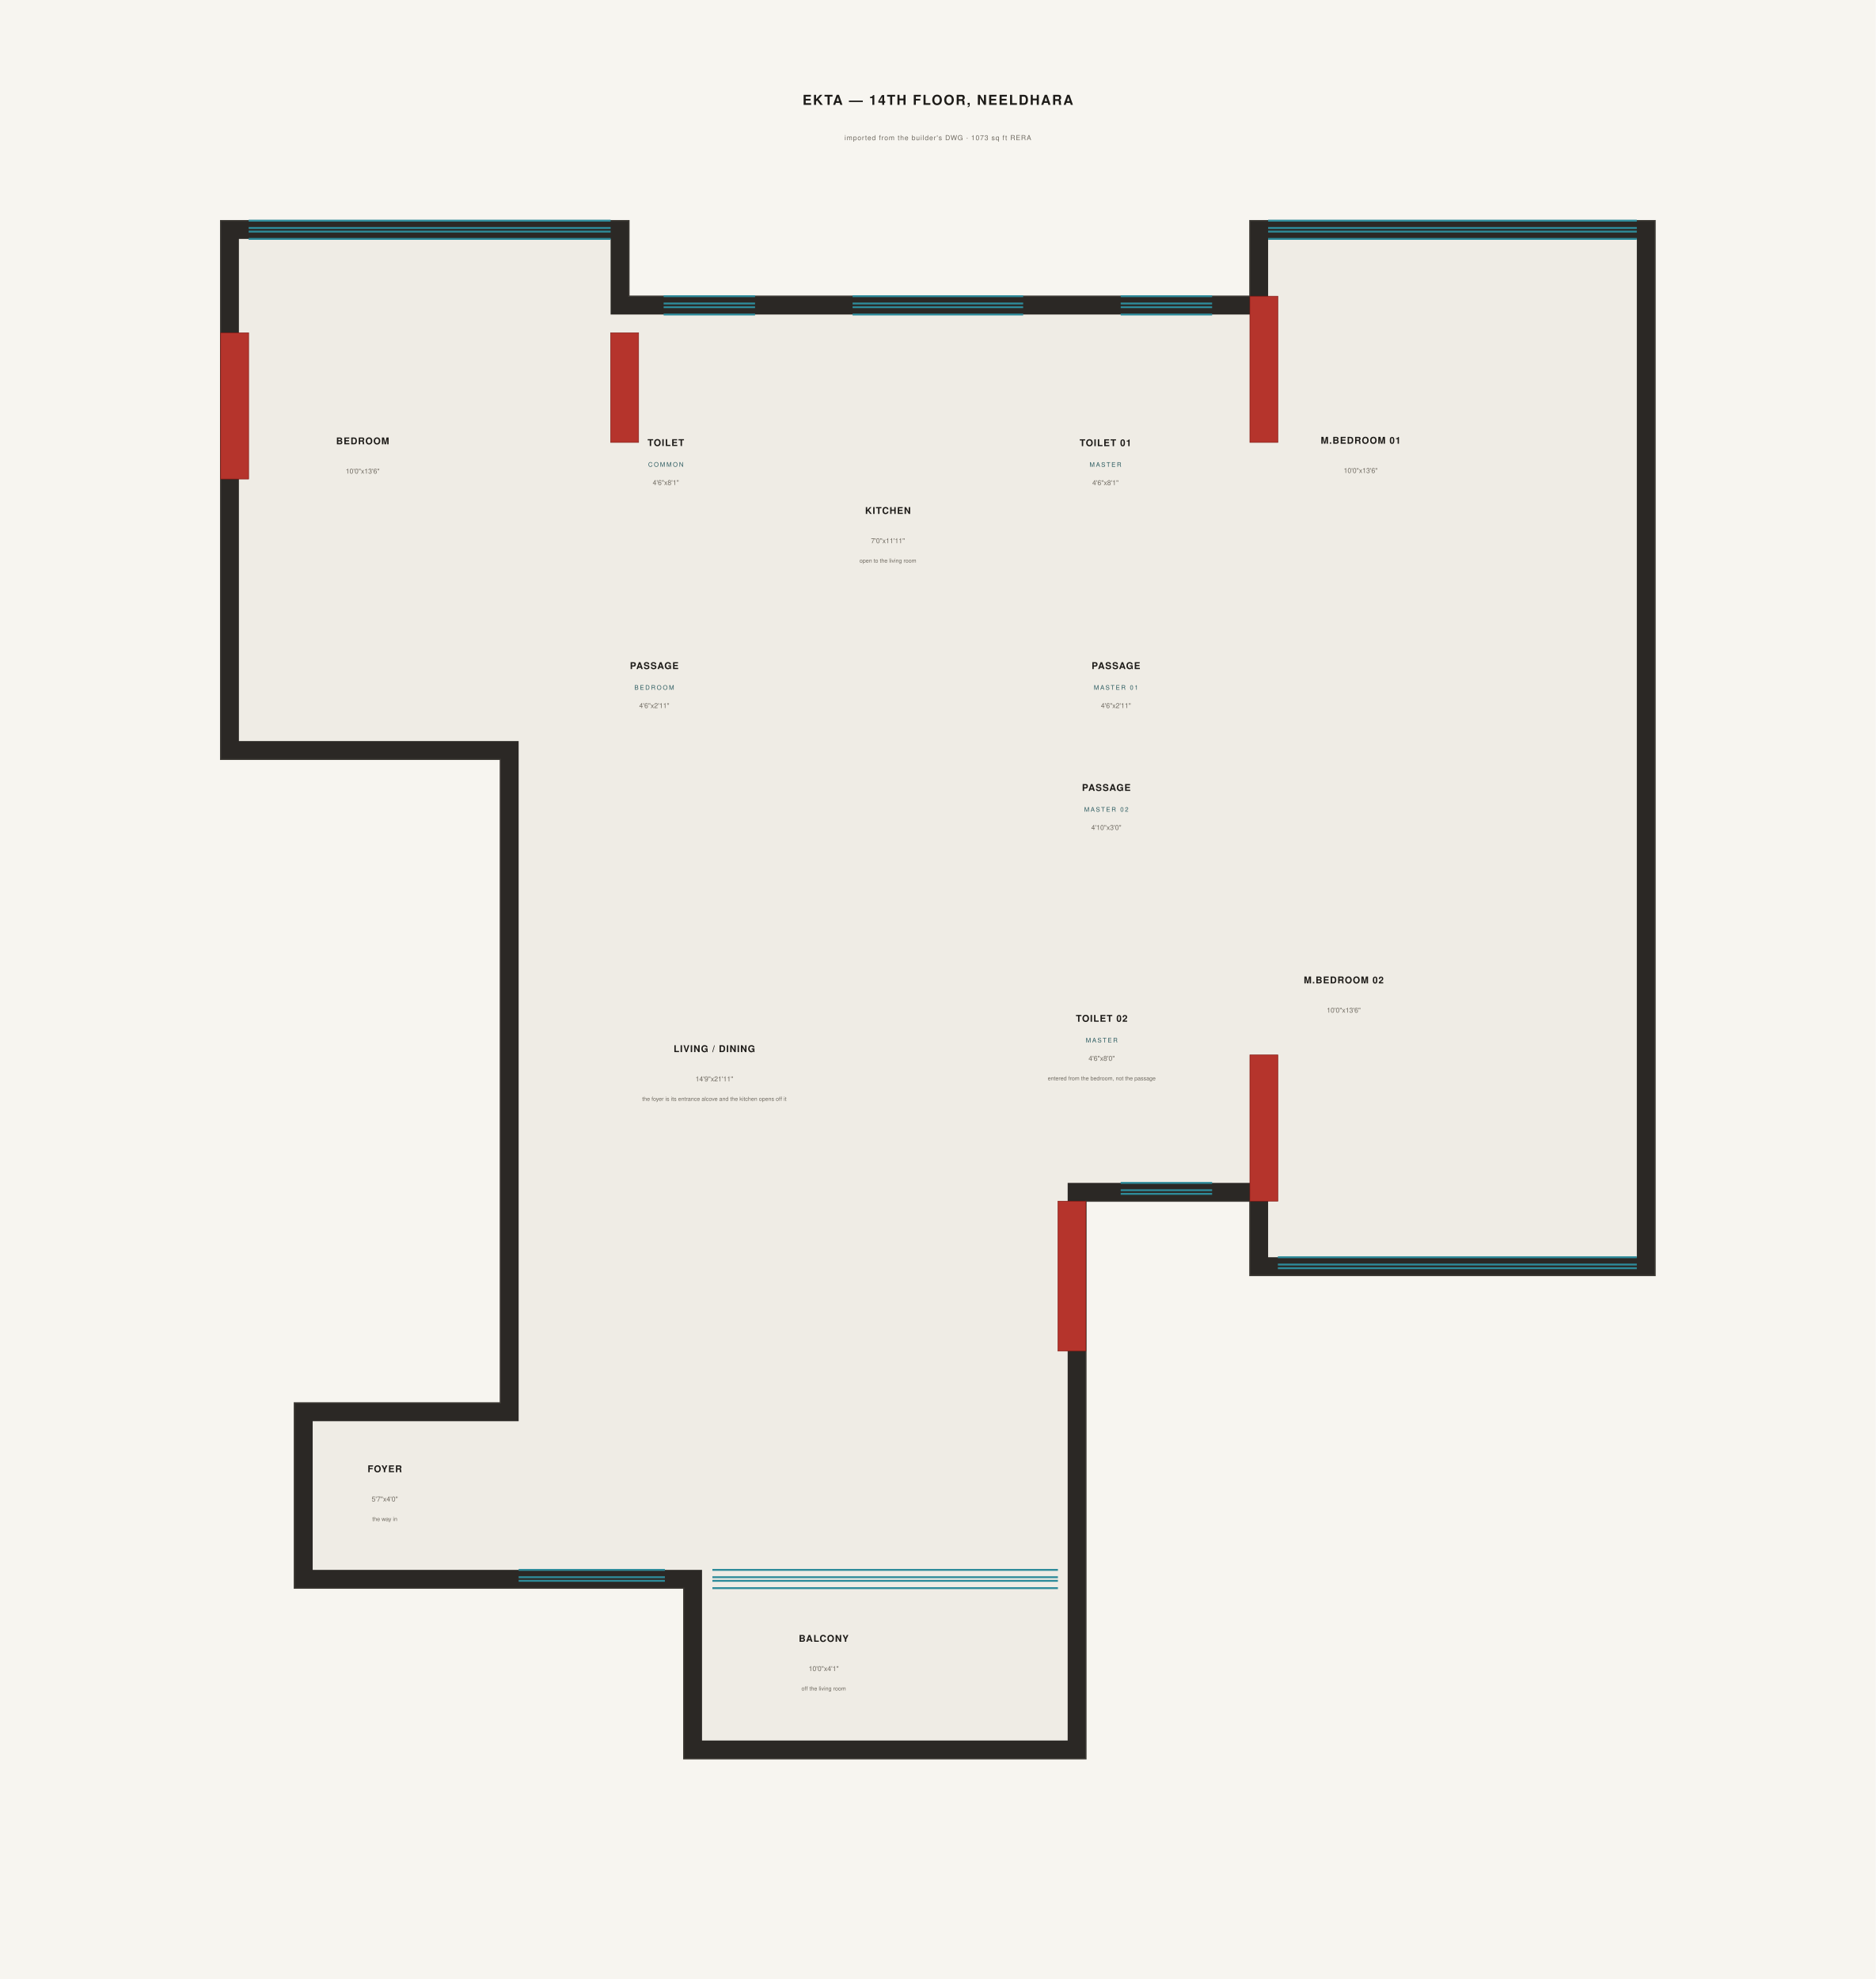
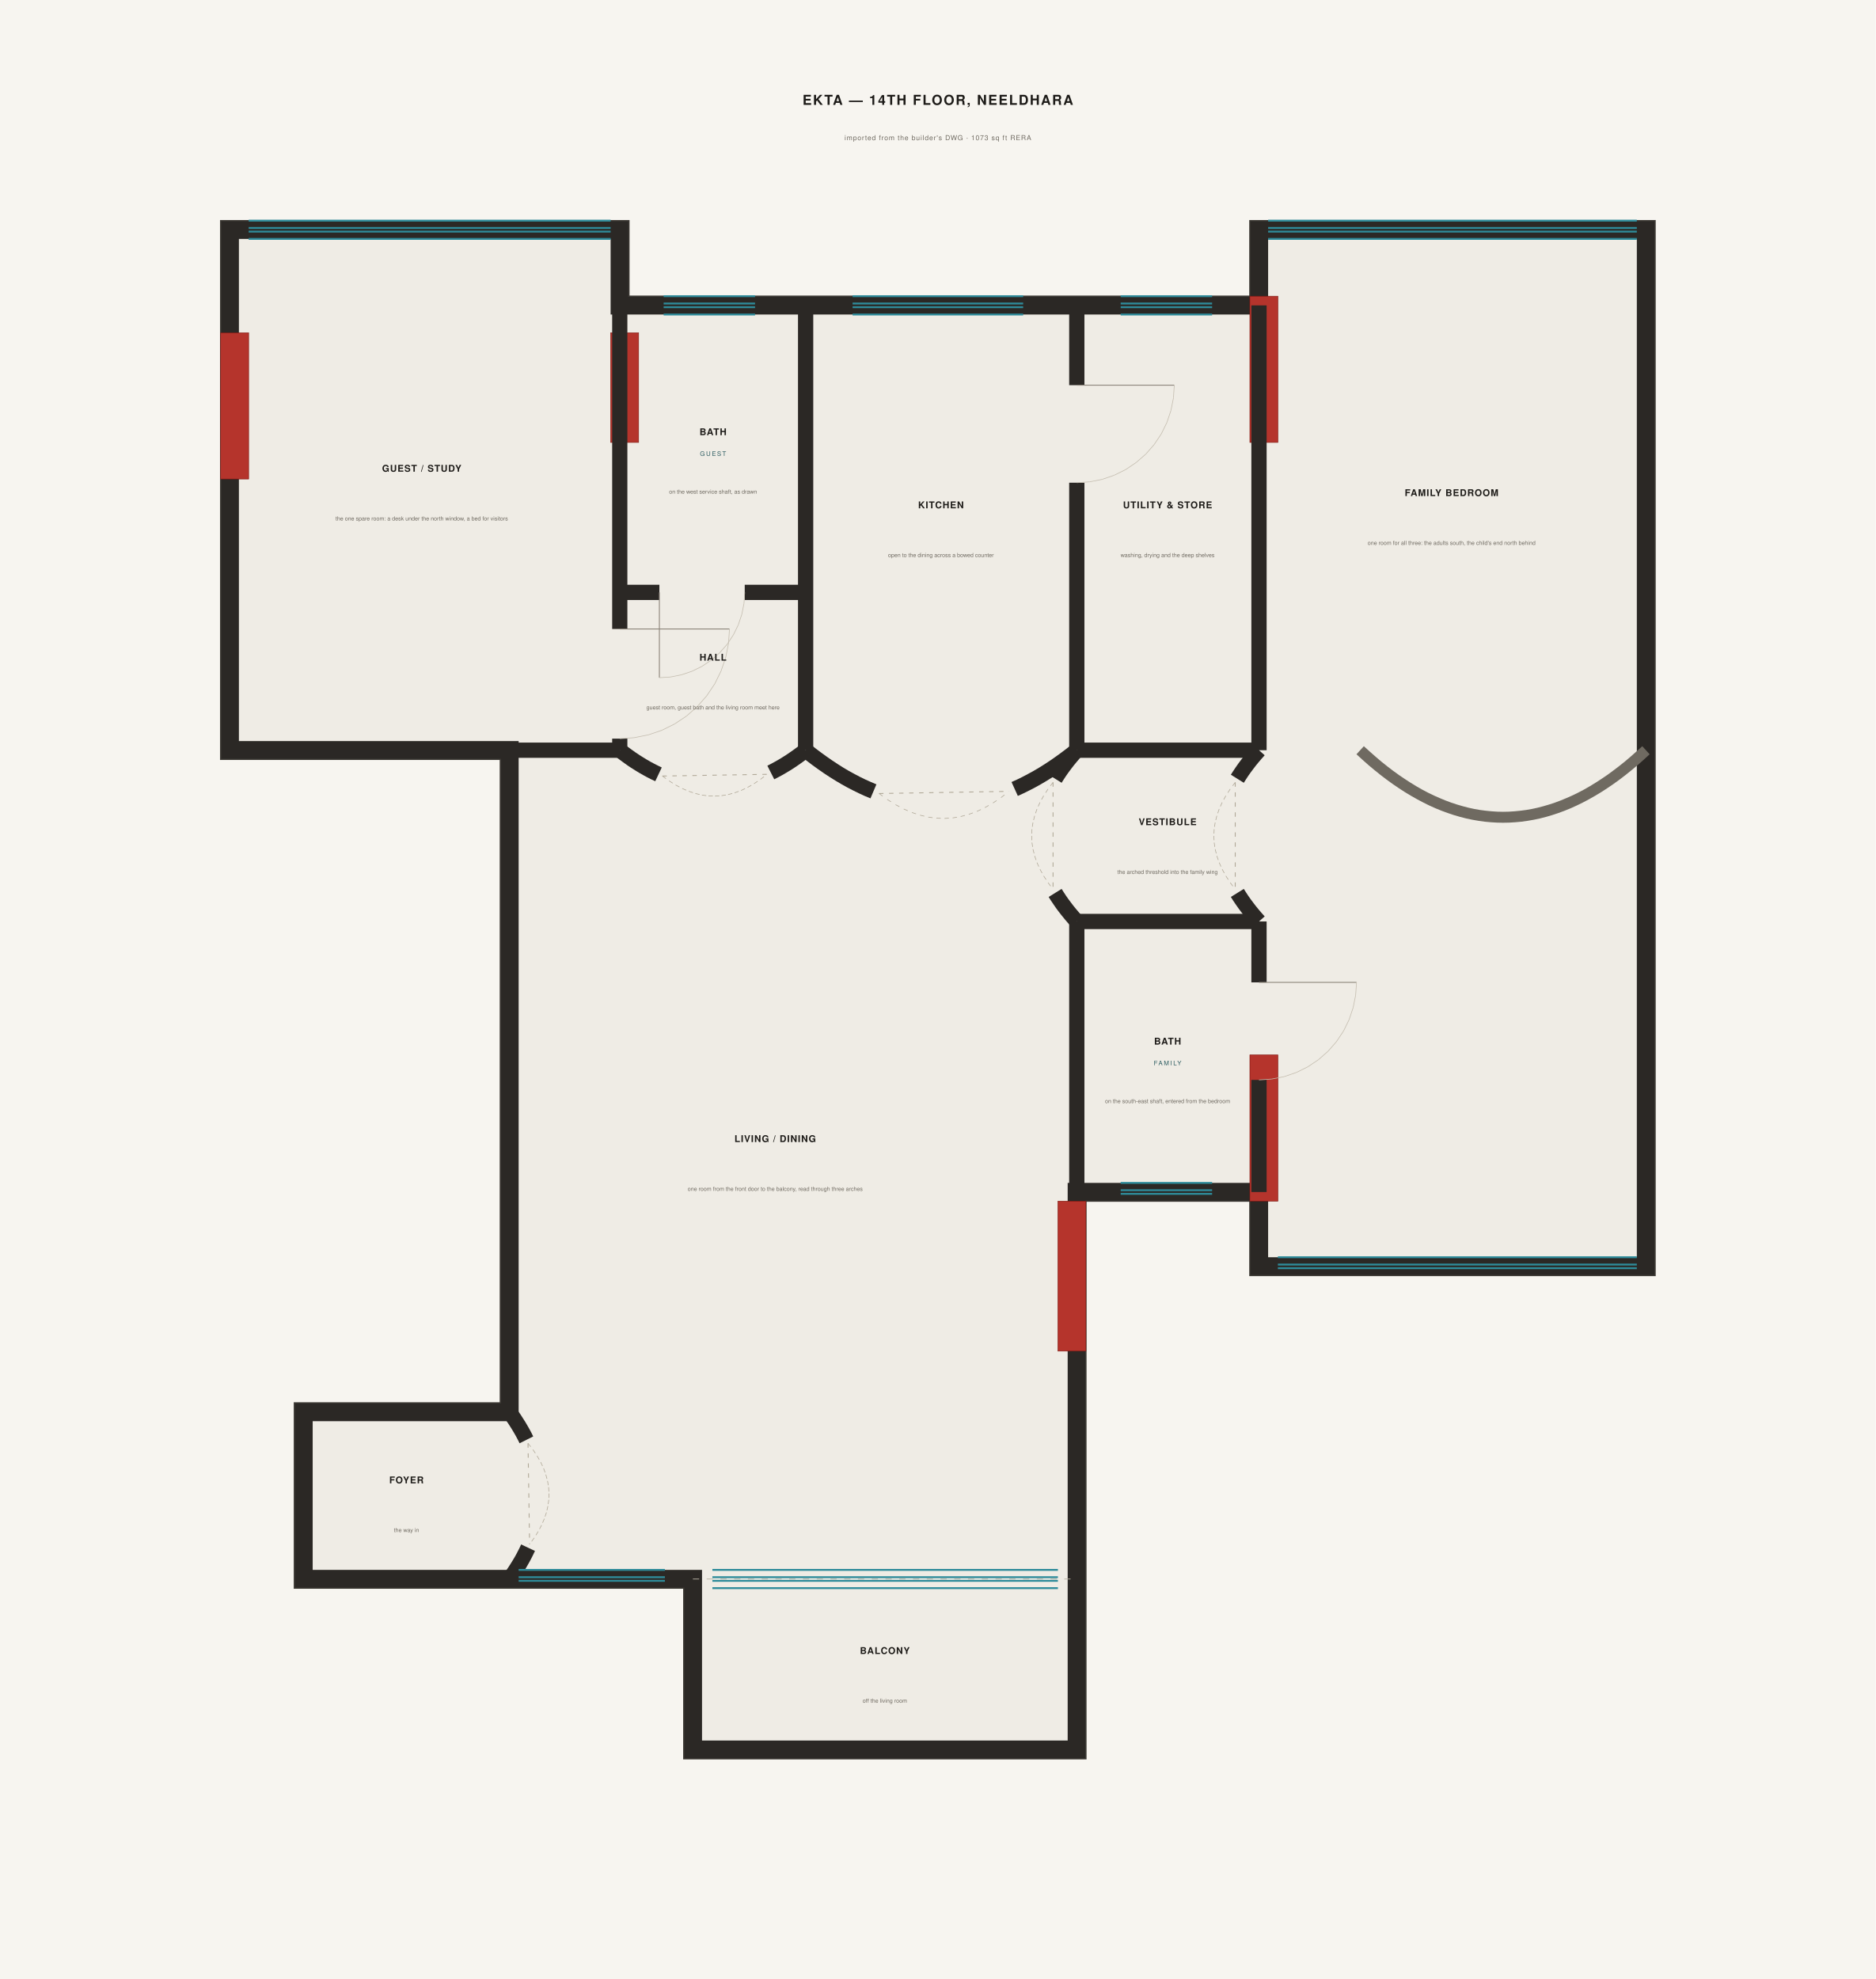
<svg xmlns="http://www.w3.org/2000/svg" width="3000" height="3165" viewBox="0 0 3000 3165">
  <rect x="0" y="0" width="3000" height="3165" fill="#f7f5f0" />
  <g id="L-floor">
    <polygon points="352.9,352.9 1005.9,352.9 1005.9,473.7 1999.0,473.7 1999.0,352.9 2647.1,352.9 2647.1,2039.9 1999.0,2039.9 1999.0,1921.0 1736.8,1921.0 1736.8,2812.8 1093.6,2812.8 1093.6,2539.9 470.8,2539.9 470.8,2243.6 800.2,2243.6 800.2,1214.4 352.9,1214.4" fill="#2b2825" stroke="#3b3833" stroke-width="2.0" />
    <polygon points="382.1,382.1 976.6,382.1 976.6,503.0 2028.2,503.0 2028.2,382.1 2617.9,382.1 2617.9,2010.7 2028.2,2010.7 2028.2,1891.8 1707.6,1891.8 1707.6,2539.9 1707.6,2783.6 1122.8,2783.6 1122.8,2539.9 1122.8,2510.7 500.1,2510.7 500.1,2272.9 829.5,2272.9 829.5,1185.2 382.1,1185.2" fill="#efece5" stroke="none" stroke-width="1.0" />
  </g>
  <g id="L-ref">
    <rect x="1999.0" y="473.7" width="44.8" height="233.9" fill="#b5342c" stroke="#7c1610" stroke-width="0.8" />
    <rect x="352.9" y="532.2" width="44.8" height="233.9" fill="#b5342c" stroke="#7c1610" stroke-width="0.8" />
    <rect x="976.6" y="532.2" width="44.8" height="175.4" fill="#b5342c" stroke="#7c1610" stroke-width="0.8" />
    <rect x="1999.0" y="1687.1" width="44.8" height="233.9" fill="#b5342c" stroke="#7c1610" stroke-width="0.8" />
    <rect x="1692.0" y="1921.0" width="44.8" height="239.8" fill="#b5342c" stroke="#7c1610" stroke-width="0.8" />
  </g>
  <g id="L-furniture">
</g>
  <g id="L-floor-walls">
+     <polygon points="979.1,367.5 979.1,1005.9 1003.4,1005.9 1003.4,367.5" fill="#2b2825" stroke="none" stroke-width="1.0" />
+     <polygon points="979.1,1181.3 979.1,1199.8 1003.4,1199.8 1003.4,1181.3" fill="#2b2825" stroke="none" stroke-width="1.0" />
+     <line x1="991.3" y1="1005.9" x2="1166.7" y2="1005.9" stroke="#8a8378" stroke-width="1.4" />
+     <line x1="1166.7" y1="1005.9" x2="1165.2" y2="1028.8" stroke="#c3bcae" stroke-width="1.0" />
+     <line x1="1165.2" y1="1028.8" x2="1160.7" y2="1051.3" stroke="#c3bcae" stroke-width="1.0" />
+     <line x1="1160.7" y1="1051.3" x2="1153.3" y2="1073.0" stroke="#c3bcae" stroke-width="1.0" />
+     <line x1="1153.3" y1="1073.0" x2="1143.2" y2="1093.6" stroke="#c3bcae" stroke-width="1.0" />
+     <line x1="1143.2" y1="1093.6" x2="1130.4" y2="1112.7" stroke="#c3bcae" stroke-width="1.0" />
+     <line x1="1130.4" y1="1112.7" x2="1115.3" y2="1129.9" stroke="#c3bcae" stroke-width="1.0" />
+     <line x1="1115.3" y1="1129.9" x2="1098.1" y2="1145.1" stroke="#c3bcae" stroke-width="1.0" />
+     <line x1="1098.1" y1="1145.1" x2="1079.0" y2="1157.8" stroke="#c3bcae" stroke-width="1.0" />
+     <line x1="1079.0" y1="1157.8" x2="1058.4" y2="1168.0" stroke="#c3bcae" stroke-width="1.0" />
+     <line x1="1058.4" y1="1168.0" x2="1036.7" y2="1175.3" stroke="#c3bcae" stroke-width="1.0" />
+     <line x1="1036.7" y1="1175.3" x2="1014.2" y2="1179.8" stroke="#c3bcae" stroke-width="1.0" />
+     <line x1="1014.2" y1="1179.8" x2="991.3" y2="1181.3" stroke="#c3bcae" stroke-width="1.0" />
+     <polygon points="814.9,1212.0 991.3,1212.0 991.3,1187.6 814.9,1187.6" fill="#2b2825" stroke="none" stroke-width="1.0" />
+     <polygon points="1276.3,488.4 1276.3,1199.8 1300.7,1199.8 1300.7,488.4" fill="#2b2825" stroke="none" stroke-width="1.0" />
+     <polygon points="991.3,959.6 1054.6,959.6 1054.6,935.2 991.3,935.2" fill="#2b2825" stroke="none" stroke-width="1.0" />
+     <polygon points="1191.1,959.6 1288.5,959.6 1288.5,935.2 1191.1,935.2" fill="#2b2825" stroke="none" stroke-width="1.0" />
+     <line x1="1054.6" y1="947.4" x2="1054.6" y2="1083.8" stroke="#8a8378" stroke-width="1.4" />
+     <line x1="1054.6" y1="1083.8" x2="1072.4" y2="1082.7" stroke="#c3bcae" stroke-width="1.0" />
+     <line x1="1072.4" y1="1082.7" x2="1089.9" y2="1079.2" stroke="#c3bcae" stroke-width="1.0" />
+     <line x1="1089.9" y1="1079.2" x2="1106.8" y2="1073.5" stroke="#c3bcae" stroke-width="1.0" />
+     <line x1="1106.8" y1="1073.5" x2="1122.8" y2="1065.6" stroke="#c3bcae" stroke-width="1.0" />
+     <line x1="1122.8" y1="1065.6" x2="1137.7" y2="1055.6" stroke="#c3bcae" stroke-width="1.0" />
+     <line x1="1137.7" y1="1055.6" x2="1151.1" y2="1043.9" stroke="#c3bcae" stroke-width="1.0" />
+     <line x1="1151.1" y1="1043.9" x2="1162.9" y2="1030.5" stroke="#c3bcae" stroke-width="1.0" />
+     <line x1="1162.9" y1="1030.5" x2="1172.8" y2="1015.6" stroke="#c3bcae" stroke-width="1.0" />
+     <line x1="1172.8" y1="1015.6" x2="1180.7" y2="999.6" stroke="#c3bcae" stroke-width="1.0" />
+     <line x1="1180.7" y1="999.6" x2="1186.4" y2="982.7" stroke="#c3bcae" stroke-width="1.0" />
+     <line x1="1186.4" y1="982.7" x2="1189.9" y2="965.2" stroke="#c3bcae" stroke-width="1.0" />
+     <line x1="1189.9" y1="965.2" x2="1191.1" y2="947.4" stroke="#c3bcae" stroke-width="1.0" />
+     <polygon points="983.8,1209.5 990.1,1214.3 996.5,1219.0 1002.9,1223.6 1009.3,1227.9 1015.8,1232.0 1022.2,1235.9 1028.7,1239.6 1035.1,1243.1 1041.6,1246.4 1048.0,1249.4 1058.4,1227.4 1052.4,1224.5 1046.5,1221.5 1040.5,1218.3 1034.6,1214.9 1028.7,1211.3 1022.7,1207.5 1016.7,1203.5 1010.8,1199.3 1004.8,1194.9 998.7,1190.2" fill="#2b2825" stroke="none" stroke-width="1.0" />
+     <polygon points="1238.3,1246.3 1244.6,1243.1 1251.1,1239.6 1257.5,1235.9 1264.0,1232.0 1270.4,1227.9 1276.8,1223.6 1283.3,1219.0 1289.7,1214.3 1295.9,1209.5 1281.1,1190.2 1275.0,1194.9 1269.0,1199.3 1263.0,1203.5 1257.1,1207.5 1251.1,1211.3 1245.2,1214.9 1239.2,1218.3 1233.3,1221.5 1227.3,1224.6" fill="#2b2825" stroke="none" stroke-width="1.0" />
+     <line x1="1059.4" y1="1241.1" x2="1226.6" y2="1238.4" stroke="#b0a897" stroke-width="1.4" stroke-dasharray="7 9" />
+     <line x1="1059.4" y1="1241.1" x2="1070.0" y2="1248.8" stroke="#b0a897" stroke-width="1.0" stroke-dasharray="7 9" />
+     <line x1="1070.0" y1="1248.8" x2="1080.5" y2="1255.4" stroke="#b0a897" stroke-width="1.0" stroke-dasharray="7 9" />
+     <line x1="1080.5" y1="1255.4" x2="1091.1" y2="1261.0" stroke="#b0a897" stroke-width="1.0" stroke-dasharray="7 9" />
+     <line x1="1091.1" y1="1261.0" x2="1101.6" y2="1265.5" stroke="#b0a897" stroke-width="1.0" stroke-dasharray="7 9" />
+     <line x1="1101.6" y1="1265.5" x2="1112.1" y2="1269.0" stroke="#b0a897" stroke-width="1.0" stroke-dasharray="7 9" />
+     <line x1="1112.1" y1="1269.0" x2="1122.6" y2="1271.5" stroke="#b0a897" stroke-width="1.0" stroke-dasharray="7 9" />
+     <line x1="1122.6" y1="1271.5" x2="1133.1" y2="1272.9" stroke="#b0a897" stroke-width="1.0" stroke-dasharray="7 9" />
+     <line x1="1133.1" y1="1272.9" x2="1143.5" y2="1273.2" stroke="#b0a897" stroke-width="1.0" stroke-dasharray="7 9" />
+     <line x1="1143.5" y1="1273.2" x2="1154.0" y2="1272.5" stroke="#b0a897" stroke-width="1.0" stroke-dasharray="7 9" />
+     <line x1="1154.0" y1="1272.5" x2="1164.4" y2="1270.8" stroke="#b0a897" stroke-width="1.0" stroke-dasharray="7 9" />
+     <line x1="1164.4" y1="1270.8" x2="1174.8" y2="1268.0" stroke="#b0a897" stroke-width="1.0" stroke-dasharray="7 9" />
+     <line x1="1174.8" y1="1268.0" x2="1185.2" y2="1264.2" stroke="#b0a897" stroke-width="1.0" stroke-dasharray="7 9" />
+     <line x1="1185.2" y1="1264.2" x2="1195.6" y2="1259.3" stroke="#b0a897" stroke-width="1.0" stroke-dasharray="7 9" />
+     <line x1="1195.6" y1="1259.3" x2="1205.9" y2="1253.4" stroke="#b0a897" stroke-width="1.0" stroke-dasharray="7 9" />
+     <line x1="1205.9" y1="1253.4" x2="1216.3" y2="1246.4" stroke="#b0a897" stroke-width="1.0" stroke-dasharray="7 9" />
+     <line x1="1216.3" y1="1246.4" x2="1226.6" y2="1238.4" stroke="#b0a897" stroke-width="1.0" stroke-dasharray="7 9" />
+     <polygon points="1280.9,1209.4 1290.1,1216.6 1299.3,1223.6 1308.6,1230.3 1317.8,1236.7 1327.1,1242.8 1336.4,1248.6 1345.7,1254.1 1355.0,1259.3 1364.3,1264.1 1373.7,1268.7 1383.0,1273.0 1392.2,1276.8 1401.7,1254.4 1392.8,1250.6 1384.1,1246.7 1375.3,1242.4 1366.6,1237.8 1357.8,1233.0 1349.0,1227.8 1340.3,1222.3 1331.5,1216.5 1322.7,1210.4 1313.8,1204.0 1305.0,1197.4 1296.1,1190.3" fill="#2b2825" stroke="none" stroke-width="1.0" />
+     <polygon points="1627.9,1272.9 1637.1,1268.7 1646.4,1264.1 1655.7,1259.3 1665.0,1254.1 1674.3,1248.6 1683.6,1242.8 1692.9,1236.7 1702.1,1230.3 1711.4,1223.6 1720.6,1216.6 1729.8,1209.4 1714.6,1190.3 1705.7,1197.4 1696.9,1204.0 1688.1,1210.4 1679.3,1216.5 1670.5,1222.3 1661.7,1227.8 1652.9,1233.0 1644.1,1237.8 1635.4,1242.4 1626.7,1246.7 1617.8,1250.7" fill="#2b2825" stroke="none" stroke-width="1.0" />
+     <line x1="1406.0" y1="1269.1" x2="1613.8" y2="1265.6" stroke="#b0a897" stroke-width="1.4" stroke-dasharray="7 9" />
+     <line x1="1406.0" y1="1269.1" x2="1419.1" y2="1278.6" stroke="#b0a897" stroke-width="1.0" stroke-dasharray="7 9" />
+     <line x1="1419.1" y1="1278.6" x2="1432.3" y2="1286.9" stroke="#b0a897" stroke-width="1.0" stroke-dasharray="7 9" />
+     <line x1="1432.3" y1="1286.9" x2="1445.4" y2="1293.8" stroke="#b0a897" stroke-width="1.0" stroke-dasharray="7 9" />
+     <line x1="1445.4" y1="1293.8" x2="1458.4" y2="1299.4" stroke="#b0a897" stroke-width="1.0" stroke-dasharray="7 9" />
+     <line x1="1458.4" y1="1299.4" x2="1471.5" y2="1303.7" stroke="#b0a897" stroke-width="1.0" stroke-dasharray="7 9" />
+     <line x1="1471.5" y1="1303.7" x2="1484.6" y2="1306.8" stroke="#b0a897" stroke-width="1.0" stroke-dasharray="7 9" />
+     <line x1="1484.6" y1="1306.8" x2="1497.6" y2="1308.5" stroke="#b0a897" stroke-width="1.0" stroke-dasharray="7 9" />
+     <line x1="1497.6" y1="1308.5" x2="1510.6" y2="1308.9" stroke="#b0a897" stroke-width="1.0" stroke-dasharray="7 9" />
+     <line x1="1510.6" y1="1308.9" x2="1523.6" y2="1308.1" stroke="#b0a897" stroke-width="1.0" stroke-dasharray="7 9" />
+     <line x1="1523.6" y1="1308.1" x2="1536.5" y2="1305.9" stroke="#b0a897" stroke-width="1.0" stroke-dasharray="7 9" />
+     <line x1="1536.5" y1="1305.9" x2="1549.4" y2="1302.4" stroke="#b0a897" stroke-width="1.0" stroke-dasharray="7 9" />
+     <line x1="1549.4" y1="1302.4" x2="1562.4" y2="1297.7" stroke="#b0a897" stroke-width="1.0" stroke-dasharray="7 9" />
+     <line x1="1562.4" y1="1297.7" x2="1575.2" y2="1291.6" stroke="#b0a897" stroke-width="1.0" stroke-dasharray="7 9" />
+     <line x1="1575.2" y1="1291.6" x2="1588.1" y2="1284.2" stroke="#b0a897" stroke-width="1.0" stroke-dasharray="7 9" />
+     <line x1="1588.1" y1="1284.2" x2="1601.0" y2="1275.6" stroke="#b0a897" stroke-width="1.0" stroke-dasharray="7 9" />
+     <line x1="1601.0" y1="1275.6" x2="1613.8" y2="1265.6" stroke="#b0a897" stroke-width="1.0" stroke-dasharray="7 9" />
+     <polygon points="1710.0,488.4 1710.0,616.0 1734.4,616.0 1734.4,488.4" fill="#2b2825" stroke="none" stroke-width="1.0" />
+     <polygon points="1710.0,772.0 1710.0,1199.8 1734.4,1199.8 1734.4,772.0" fill="#2b2825" stroke="none" stroke-width="1.0" />
+     <line x1="1722.2" y1="616.0" x2="1878.1" y2="616.0" stroke="#8a8378" stroke-width="1.4" />
+     <line x1="1878.1" y1="616.0" x2="1876.8" y2="636.4" stroke="#c3bcae" stroke-width="1.0" />
+     <line x1="1876.8" y1="636.4" x2="1872.8" y2="656.4" stroke="#c3bcae" stroke-width="1.0" />
+     <line x1="1872.8" y1="656.4" x2="1866.3" y2="675.7" stroke="#c3bcae" stroke-width="1.0" />
+     <line x1="1866.3" y1="675.7" x2="1857.3" y2="694.0" stroke="#c3bcae" stroke-width="1.0" />
+     <line x1="1857.3" y1="694.0" x2="1845.9" y2="711.0" stroke="#c3bcae" stroke-width="1.0" />
+     <line x1="1845.9" y1="711.0" x2="1832.5" y2="726.3" stroke="#c3bcae" stroke-width="1.0" />
+     <line x1="1832.5" y1="726.3" x2="1817.1" y2="739.7" stroke="#c3bcae" stroke-width="1.0" />
+     <line x1="1817.1" y1="739.7" x2="1800.2" y2="751.1" stroke="#c3bcae" stroke-width="1.0" />
+     <line x1="1800.2" y1="751.1" x2="1781.9" y2="760.1" stroke="#c3bcae" stroke-width="1.0" />
+     <line x1="1781.9" y1="760.1" x2="1762.6" y2="766.7" stroke="#c3bcae" stroke-width="1.0" />
+     <line x1="1762.6" y1="766.7" x2="1742.6" y2="770.6" stroke="#c3bcae" stroke-width="1.0" />
+     <line x1="1742.6" y1="770.6" x2="1722.2" y2="772.0" stroke="#c3bcae" stroke-width="1.0" />
+     <polygon points="2001.4,488.4 2001.4,1199.8 2025.8,1199.8 2025.8,488.4" fill="#2b2825" stroke="none" stroke-width="1.0" />
+     <polygon points="1722.2,1212.0 2013.6,1212.0 2013.6,1187.6 1722.2,1187.6" fill="#2b2825" stroke="none" stroke-width="1.0" />
+     <polygon points="1713.1,1191.7 1707.9,1197.5 1702.9,1203.4 1698.1,1209.3 1693.4,1215.3 1689.0,1221.2 1684.9,1227.2 1680.9,1233.2 1677.2,1239.0 1697.9,1251.9 1701.4,1246.4 1705.0,1240.9 1708.8,1235.5 1712.9,1230.0 1717.1,1224.5 1721.6,1219.0 1726.3,1213.5 1731.3,1207.9" fill="#2b2825" stroke="none" stroke-width="1.0" />
+     <polygon points="1677.2,1434.5 1680.9,1440.4 1684.9,1446.3 1689.0,1452.3 1693.4,1458.2 1698.1,1464.2 1702.9,1470.1 1707.9,1476.0 1713.1,1481.8 1731.3,1465.6 1726.3,1460.0 1721.6,1454.5 1717.1,1449.0 1712.9,1443.5 1708.8,1438.0 1705.0,1432.6 1701.4,1427.1 1697.9,1421.6" fill="#2b2825" stroke="none" stroke-width="1.0" />
+     <line x1="1684.2" y1="1251.2" x2="1684.2" y2="1422.3" stroke="#b0a897" stroke-width="1.4" stroke-dasharray="7 9" />
+     <line x1="1684.2" y1="1251.2" x2="1676.2" y2="1261.9" stroke="#b0a897" stroke-width="1.0" stroke-dasharray="7 9" />
+     <line x1="1676.2" y1="1261.9" x2="1669.2" y2="1272.6" stroke="#b0a897" stroke-width="1.0" stroke-dasharray="7 9" />
+     <line x1="1669.2" y1="1272.6" x2="1663.3" y2="1283.3" stroke="#b0a897" stroke-width="1.0" stroke-dasharray="7 9" />
+     <line x1="1663.3" y1="1283.3" x2="1658.5" y2="1294.0" stroke="#b0a897" stroke-width="1.0" stroke-dasharray="7 9" />
+     <line x1="1658.5" y1="1294.0" x2="1654.8" y2="1304.7" stroke="#b0a897" stroke-width="1.0" stroke-dasharray="7 9" />
+     <line x1="1654.8" y1="1304.7" x2="1652.1" y2="1315.4" stroke="#b0a897" stroke-width="1.0" stroke-dasharray="7 9" />
+     <line x1="1652.1" y1="1315.4" x2="1650.5" y2="1326.1" stroke="#b0a897" stroke-width="1.0" stroke-dasharray="7 9" />
+     <line x1="1650.5" y1="1326.1" x2="1650.0" y2="1336.8" stroke="#b0a897" stroke-width="1.0" stroke-dasharray="7 9" />
+     <line x1="1650.0" y1="1336.8" x2="1650.5" y2="1347.5" stroke="#b0a897" stroke-width="1.0" stroke-dasharray="7 9" />
+     <line x1="1650.5" y1="1347.5" x2="1652.1" y2="1358.1" stroke="#b0a897" stroke-width="1.0" stroke-dasharray="7 9" />
+     <line x1="1652.1" y1="1358.1" x2="1654.8" y2="1368.8" stroke="#b0a897" stroke-width="1.0" stroke-dasharray="7 9" />
+     <line x1="1654.8" y1="1368.8" x2="1658.5" y2="1379.5" stroke="#b0a897" stroke-width="1.0" stroke-dasharray="7 9" />
+     <line x1="1658.5" y1="1379.5" x2="1663.3" y2="1390.2" stroke="#b0a897" stroke-width="1.0" stroke-dasharray="7 9" />
+     <line x1="1663.3" y1="1390.2" x2="1669.2" y2="1400.9" stroke="#b0a897" stroke-width="1.0" stroke-dasharray="7 9" />
+     <line x1="1669.2" y1="1400.9" x2="1676.2" y2="1411.6" stroke="#b0a897" stroke-width="1.0" stroke-dasharray="7 9" />
+     <line x1="1676.2" y1="1411.6" x2="1684.2" y2="1422.3" stroke="#b0a897" stroke-width="1.0" stroke-dasharray="7 9" />
+     <polygon points="2004.5,1191.7 1999.4,1197.5 1994.3,1203.4 1989.5,1209.3 1984.9,1215.3 1980.5,1221.2 1976.3,1227.2 1972.3,1233.2 1968.6,1239.0 1989.3,1251.9 1992.8,1246.4 1996.4,1240.9 2000.2,1235.5 2004.3,1230.0 2008.5,1224.5 2013.0,1219.0 2017.7,1213.5 2022.7,1207.9" fill="#2b2825" stroke="none" stroke-width="1.0" />
+     <polygon points="1968.6,1434.5 1972.3,1440.4 1976.3,1446.3 1980.5,1452.3 1984.9,1458.2 1989.5,1464.2 1994.3,1470.1 1999.4,1476.0 2004.5,1481.8 2022.7,1465.6 2017.7,1460.0 2013.0,1454.5 2008.5,1449.0 2004.3,1443.5 2000.2,1438.0 1996.4,1432.6 1992.8,1427.1 1989.3,1421.6" fill="#2b2825" stroke="none" stroke-width="1.0" />
+     <line x1="1975.6" y1="1251.2" x2="1975.6" y2="1422.3" stroke="#b0a897" stroke-width="1.4" stroke-dasharray="7 9" />
+     <line x1="1975.6" y1="1251.2" x2="1967.6" y2="1261.9" stroke="#b0a897" stroke-width="1.0" stroke-dasharray="7 9" />
+     <line x1="1967.6" y1="1261.9" x2="1960.6" y2="1272.6" stroke="#b0a897" stroke-width="1.0" stroke-dasharray="7 9" />
+     <line x1="1960.6" y1="1272.6" x2="1954.7" y2="1283.3" stroke="#b0a897" stroke-width="1.0" stroke-dasharray="7 9" />
+     <line x1="1954.7" y1="1283.3" x2="1949.9" y2="1294.0" stroke="#b0a897" stroke-width="1.0" stroke-dasharray="7 9" />
+     <line x1="1949.9" y1="1294.0" x2="1946.2" y2="1304.7" stroke="#b0a897" stroke-width="1.0" stroke-dasharray="7 9" />
+     <line x1="1946.2" y1="1304.7" x2="1943.5" y2="1315.4" stroke="#b0a897" stroke-width="1.0" stroke-dasharray="7 9" />
+     <line x1="1943.5" y1="1315.4" x2="1941.9" y2="1326.1" stroke="#b0a897" stroke-width="1.0" stroke-dasharray="7 9" />
+     <line x1="1941.9" y1="1326.1" x2="1941.4" y2="1336.8" stroke="#b0a897" stroke-width="1.0" stroke-dasharray="7 9" />
+     <line x1="1941.4" y1="1336.8" x2="1941.9" y2="1347.5" stroke="#b0a897" stroke-width="1.0" stroke-dasharray="7 9" />
+     <line x1="1941.9" y1="1347.5" x2="1943.5" y2="1358.1" stroke="#b0a897" stroke-width="1.0" stroke-dasharray="7 9" />
+     <line x1="1943.5" y1="1358.1" x2="1946.2" y2="1368.8" stroke="#b0a897" stroke-width="1.0" stroke-dasharray="7 9" />
+     <line x1="1946.2" y1="1368.8" x2="1949.9" y2="1379.5" stroke="#b0a897" stroke-width="1.0" stroke-dasharray="7 9" />
+     <line x1="1949.9" y1="1379.5" x2="1954.7" y2="1390.2" stroke="#b0a897" stroke-width="1.0" stroke-dasharray="7 9" />
+     <line x1="1954.7" y1="1390.2" x2="1960.6" y2="1400.9" stroke="#b0a897" stroke-width="1.0" stroke-dasharray="7 9" />
+     <line x1="1960.6" y1="1400.9" x2="1967.6" y2="1411.6" stroke="#b0a897" stroke-width="1.0" stroke-dasharray="7 9" />
+     <line x1="1967.6" y1="1411.6" x2="1975.6" y2="1422.3" stroke="#b0a897" stroke-width="1.0" stroke-dasharray="7 9" />
+     <polygon points="1722.2,1485.9 2013.6,1485.9 2013.6,1461.5 1722.2,1461.5" fill="#2b2825" stroke="none" stroke-width="1.0" />
+     <polygon points="1710.0,1473.7 1710.0,1906.4 1734.4,1906.4 1734.4,1473.7" fill="#2b2825" stroke="none" stroke-width="1.0" />
+     <polygon points="2001.4,1473.7 2001.4,1571.1 2025.8,1571.1 2025.8,1473.7" fill="#2b2825" stroke="none" stroke-width="1.0" />
+     <polygon points="2001.4,1727.1 2001.4,1906.4 2025.8,1906.4 2025.8,1727.1" fill="#2b2825" stroke="none" stroke-width="1.0" />
+     <line x1="2013.6" y1="1571.1" x2="2169.6" y2="1571.1" stroke="#8a8378" stroke-width="1.4" />
+     <line x1="2169.6" y1="1571.1" x2="2168.2" y2="1591.5" stroke="#c3bcae" stroke-width="1.0" />
+     <line x1="2168.2" y1="1591.5" x2="2164.2" y2="1611.5" stroke="#c3bcae" stroke-width="1.0" />
+     <line x1="2164.2" y1="1611.5" x2="2157.7" y2="1630.8" stroke="#c3bcae" stroke-width="1.0" />
+     <line x1="2157.7" y1="1630.8" x2="2148.7" y2="1649.1" stroke="#c3bcae" stroke-width="1.0" />
+     <line x1="2148.7" y1="1649.1" x2="2137.3" y2="1666.1" stroke="#c3bcae" stroke-width="1.0" />
+     <line x1="2137.3" y1="1666.1" x2="2123.9" y2="1681.4" stroke="#c3bcae" stroke-width="1.0" />
+     <line x1="2123.9" y1="1681.4" x2="2108.5" y2="1694.9" stroke="#c3bcae" stroke-width="1.0" />
+     <line x1="2108.5" y1="1694.9" x2="2091.6" y2="1706.2" stroke="#c3bcae" stroke-width="1.0" />
+     <line x1="2091.6" y1="1706.2" x2="2073.3" y2="1715.2" stroke="#c3bcae" stroke-width="1.0" />
+     <line x1="2073.3" y1="1715.2" x2="2054.0" y2="1721.8" stroke="#c3bcae" stroke-width="1.0" />
+     <line x1="2054.0" y1="1721.8" x2="2034.0" y2="1725.7" stroke="#c3bcae" stroke-width="1.0" />
+     <line x1="2034.0" y1="1725.7" x2="2013.6" y2="1727.1" stroke="#c3bcae" stroke-width="1.0" />
+     <polygon points="804.9,2265.3 808.8,2270.8 812.5,2276.1 816.0,2281.5 819.3,2286.8 822.5,2292.2 825.5,2297.5 828.3,2302.8 831.0,2308.2 852.8,2297.3 850.0,2291.6 846.9,2285.8 843.6,2280.0 840.2,2274.2 836.5,2268.4 832.8,2262.6 828.8,2256.8 824.8,2251.2" fill="#2b2825" stroke="none" stroke-width="1.0" />
+     <polygon points="833.5,2470.0 831.0,2475.4 828.3,2480.7 825.5,2486.1 822.5,2491.4 819.3,2496.7 816.0,2502.0 812.5,2507.4 808.8,2512.7 804.9,2518.2 824.8,2532.4 828.8,2526.7 832.8,2520.9 836.5,2515.2 840.2,2509.4 843.6,2503.6 846.9,2497.8 850.0,2491.9 852.9,2486.1 855.6,2480.4" fill="#2b2825" stroke="none" stroke-width="1.0" />
+     <line x1="844.5" y1="2308.3" x2="847.0" y2="2469.7" stroke="#b0a897" stroke-width="1.4" stroke-dasharray="7 9" />
+     <line x1="844.5" y1="2308.3" x2="852.3" y2="2318.3" stroke="#b0a897" stroke-width="1.0" stroke-dasharray="7 9" />
+     <line x1="852.3" y1="2318.3" x2="859.0" y2="2328.3" stroke="#b0a897" stroke-width="1.0" stroke-dasharray="7 9" />
+     <line x1="859.0" y1="2328.3" x2="864.7" y2="2338.3" stroke="#b0a897" stroke-width="1.0" stroke-dasharray="7 9" />
+     <line x1="864.7" y1="2338.3" x2="869.4" y2="2348.3" stroke="#b0a897" stroke-width="1.0" stroke-dasharray="7 9" />
+     <line x1="869.4" y1="2348.3" x2="873.0" y2="2358.3" stroke="#b0a897" stroke-width="1.0" stroke-dasharray="7 9" />
+     <line x1="873.0" y1="2358.3" x2="875.7" y2="2368.4" stroke="#b0a897" stroke-width="1.0" stroke-dasharray="7 9" />
+     <line x1="875.7" y1="2368.4" x2="877.4" y2="2378.4" stroke="#b0a897" stroke-width="1.0" stroke-dasharray="7 9" />
+     <line x1="877.4" y1="2378.4" x2="878.0" y2="2388.5" stroke="#b0a897" stroke-width="1.0" stroke-dasharray="7 9" />
+     <line x1="878.0" y1="2388.5" x2="877.7" y2="2398.6" stroke="#b0a897" stroke-width="1.0" stroke-dasharray="7 9" />
+     <line x1="877.7" y1="2398.6" x2="876.3" y2="2408.7" stroke="#b0a897" stroke-width="1.0" stroke-dasharray="7 9" />
+     <line x1="876.3" y1="2408.7" x2="874.0" y2="2418.8" stroke="#b0a897" stroke-width="1.0" stroke-dasharray="7 9" />
+     <line x1="874.0" y1="2418.8" x2="870.6" y2="2428.9" stroke="#b0a897" stroke-width="1.0" stroke-dasharray="7 9" />
+     <line x1="870.6" y1="2428.9" x2="866.2" y2="2439.1" stroke="#b0a897" stroke-width="1.0" stroke-dasharray="7 9" />
+     <line x1="866.2" y1="2439.1" x2="860.8" y2="2449.3" stroke="#b0a897" stroke-width="1.0" stroke-dasharray="7 9" />
+     <line x1="860.8" y1="2449.3" x2="854.4" y2="2459.5" stroke="#b0a897" stroke-width="1.0" stroke-dasharray="7 9" />
+     <line x1="854.4" y1="2459.5" x2="847.0" y2="2469.7" stroke="#b0a897" stroke-width="1.0" stroke-dasharray="7 9" />
+     <line x1="1108.2" y1="2525.3" x2="1722.2" y2="2525.3" stroke="#b9b2a4" stroke-width="1.2" stroke-dasharray="10 12" />
+     <polygon points="2169.5,1206.3 2179.1,1215.1 2188.7,1223.6 2198.4,1231.7 2208.1,1239.5 2217.8,1246.9 2227.5,1253.9 2237.2,1260.5 2246.9,1266.8 2256.7,1272.7 2266.4,1278.2 2276.2,1283.4 2285.9,1288.2 2295.7,1292.6 2305.5,1296.6 2315.3,1300.2 2325.1,1303.5 2335.0,1306.4 2344.8,1308.9 2354.7,1311.0 2364.5,1312.7 2374.4,1314.1 2384.2,1315.0 2394.1,1315.6 2403.9,1315.8 2413.8,1315.6 2423.7,1315.0 2433.5,1314.1 2443.4,1312.7 2453.2,1311.0 2463.1,1308.9 2472.9,1306.4 2482.7,1303.5 2492.6,1300.2 2502.4,1296.6 2512.2,1292.6 2521.9,1288.2 2531.7,1283.4 2541.5,1278.2 2551.2,1272.7 2561.0,1266.8 2570.7,1260.5 2580.4,1253.9 2590.1,1246.9 2599.8,1239.5 2609.5,1231.7 2619.2,1223.6 2628.8,1215.1 2638.4,1206.3 2626.6,1193.4 2617.1,1202.0 2607.7,1210.3 2598.4,1218.2 2589.0,1225.7 2579.6,1232.8 2570.3,1239.6 2561.0,1245.9 2551.7,1251.9 2542.4,1257.6 2533.1,1262.9 2523.8,1267.8 2514.5,1272.3 2505.2,1276.4 2496.0,1280.2 2486.7,1283.7 2477.5,1286.7 2468.3,1289.4 2459.1,1291.8 2449.9,1293.8 2440.7,1295.4 2431.5,1296.6 2422.3,1297.5 2413.1,1298.1 2403.9,1298.3 2394.8,1298.1 2385.6,1297.5 2376.4,1296.6 2367.2,1295.4 2358.0,1293.8 2348.8,1291.8 2339.6,1289.4 2330.4,1286.7 2321.2,1283.7 2311.9,1280.2 2302.7,1276.4 2293.4,1272.3 2284.1,1267.8 2274.8,1262.9 2265.5,1257.6 2256.2,1251.9 2246.9,1245.9 2237.6,1239.6 2228.2,1232.8 2218.9,1225.7 2209.5,1218.2 2200.2,1210.3 2190.8,1202.0 2181.3,1193.4" fill="#6f6a61" stroke="none" stroke-width="1.0" />
    <line x1="397.7" y1="352.9" x2="976.6" y2="352.9" stroke="#2e8b9a" stroke-width="3.0" />
    <line x1="2028.2" y1="352.9" x2="2617.9" y2="352.9" stroke="#2e8b9a" stroke-width="3.0" />
    <line x1="397.7" y1="364.6" x2="976.6" y2="364.6" stroke="#2e8b9a" stroke-width="3.0" />
    <line x1="2028.2" y1="364.6" x2="2617.9" y2="364.6" stroke="#2e8b9a" stroke-width="3.0" />
    <line x1="397.7" y1="370.4" x2="976.6" y2="370.4" stroke="#2e8b9a" stroke-width="3.0" />
    <line x1="2028.2" y1="370.4" x2="2617.9" y2="370.4" stroke="#2e8b9a" stroke-width="3.0" />
    <line x1="397.7" y1="382.1" x2="976.6" y2="382.1" stroke="#2e8b9a" stroke-width="3.0" />
    <line x1="2028.2" y1="382.1" x2="2617.9" y2="382.1" stroke="#2e8b9a" stroke-width="3.0" />
    <line x1="1061.4" y1="473.7" x2="1207.6" y2="473.7" stroke="#2e8b9a" stroke-width="3.0" />
    <line x1="1363.6" y1="473.7" x2="1636.4" y2="473.7" stroke="#2e8b9a" stroke-width="3.0" />
    <line x1="1792.4" y1="473.7" x2="1938.6" y2="473.7" stroke="#2e8b9a" stroke-width="3.0" />
    <line x1="1061.4" y1="485.4" x2="1207.6" y2="485.4" stroke="#2e8b9a" stroke-width="3.0" />
    <line x1="1363.6" y1="485.4" x2="1636.4" y2="485.4" stroke="#2e8b9a" stroke-width="3.0" />
    <line x1="1792.4" y1="485.4" x2="1938.6" y2="485.4" stroke="#2e8b9a" stroke-width="3.0" />
    <line x1="1061.4" y1="491.3" x2="1207.6" y2="491.3" stroke="#2e8b9a" stroke-width="3.0" />
    <line x1="1363.6" y1="491.3" x2="1636.4" y2="491.3" stroke="#2e8b9a" stroke-width="3.0" />
    <line x1="1792.4" y1="491.3" x2="1938.6" y2="491.3" stroke="#2e8b9a" stroke-width="3.0" />
    <line x1="1061.4" y1="503.0" x2="1207.6" y2="503.0" stroke="#2e8b9a" stroke-width="3.0" />
    <line x1="1363.6" y1="503.0" x2="1636.4" y2="503.0" stroke="#2e8b9a" stroke-width="3.0" />
    <line x1="1792.4" y1="503.0" x2="1938.6" y2="503.0" stroke="#2e8b9a" stroke-width="3.0" />
    <line x1="1792.4" y1="1891.8" x2="1938.6" y2="1891.8" stroke="#2e8b9a" stroke-width="3.0" />
    <line x1="1792.4" y1="1903.5" x2="1938.6" y2="1903.5" stroke="#2e8b9a" stroke-width="3.0" />
    <line x1="1792.4" y1="1909.3" x2="1938.6" y2="1909.3" stroke="#2e8b9a" stroke-width="3.0" />
    <line x1="2043.8" y1="2010.7" x2="2617.9" y2="2010.7" stroke="#2e8b9a" stroke-width="3.0" />
    <line x1="2043.8" y1="2022.4" x2="2617.9" y2="2022.4" stroke="#2e8b9a" stroke-width="3.0" />
    <line x1="2043.8" y1="2028.2" x2="2617.9" y2="2028.2" stroke="#2e8b9a" stroke-width="3.0" />
    <line x1="829.5" y1="2510.7" x2="1063.4" y2="2510.7" stroke="#2e8b9a" stroke-width="3.0" />
    <line x1="1139.4" y1="2510.7" x2="1692.0" y2="2510.7" stroke="#2e8b9a" stroke-width="3.0" />
    <line x1="829.5" y1="2522.4" x2="1063.4" y2="2522.4" stroke="#2e8b9a" stroke-width="3.0" />
    <line x1="1139.4" y1="2522.4" x2="1692.0" y2="2522.4" stroke="#2e8b9a" stroke-width="3.0" />
    <line x1="829.5" y1="2528.2" x2="1063.4" y2="2528.2" stroke="#2e8b9a" stroke-width="3.0" />
    <line x1="1139.4" y1="2528.2" x2="1692.0" y2="2528.2" stroke="#2e8b9a" stroke-width="3.0" />
    <line x1="1139.4" y1="2539.9" x2="1692.0" y2="2539.9" stroke="#2e8b9a" stroke-width="3.0" />
  </g>
  <g id="L-labels">
-     <text x="580.0" y="710.6" font-family="Helvetica,Arial" font-size="15" fill="#1d1b18" font-weight="bold" letter-spacing="1.1" text-anchor="middle">BEDROOM</text>
-     <text x="580.0" y="757.4" font-family="Helvetica,Arial" font-size="11" fill="#6f6a61" font-weight="normal" letter-spacing="0" text-anchor="middle">10'0"x13'6"</text>
-     <text x="1064.9" y="713.3" font-family="Helvetica,Arial" font-size="15" fill="#1d1b18" font-weight="bold" letter-spacing="1.1" text-anchor="middle">TOILET</text>
-     <text x="1064.9" y="746.4" font-family="Helvetica,Arial" font-size="10" fill="#2c5c61" font-weight="normal" letter-spacing="2" text-anchor="middle">COMMON</text>
-     <text x="1064.9" y="775.7" font-family="Helvetica,Arial" font-size="11" fill="#6f6a61" font-weight="normal" letter-spacing="0" text-anchor="middle">4'6"x8'1"</text>
-     <text x="1046.4" y="1070.0" font-family="Helvetica,Arial" font-size="15" fill="#1d1b18" font-weight="bold" letter-spacing="1.1" text-anchor="middle">PASSAGE</text>
-     <text x="1046.4" y="1103.1" font-family="Helvetica,Arial" font-size="10" fill="#2c5c61" font-weight="normal" letter-spacing="2" text-anchor="middle">BEDROOM</text>
-     <text x="1046.4" y="1132.4" font-family="Helvetica,Arial" font-size="11" fill="#6f6a61" font-weight="normal" letter-spacing="0" text-anchor="middle">4'6"x2'11"</text>
-     <text x="1420.1" y="821.9" font-family="Helvetica,Arial" font-size="15" fill="#1d1b18" font-weight="bold" letter-spacing="1.1" text-anchor="middle">KITCHEN</text>
-     <text x="1420.1" y="868.7" font-family="Helvetica,Arial" font-size="11" fill="#6f6a61" font-weight="normal" letter-spacing="0" text-anchor="middle">7'0"x11'11"</text>
-     <text x="1420.1" y="899.8" font-family="Helvetica,Arial" font-size="9" fill="#6f6a61" font-weight="normal" letter-spacing="0" text-anchor="middle">open to the living room</text>
-     <text x="1768.0" y="713.5" font-family="Helvetica,Arial" font-size="15" fill="#1d1b18" font-weight="bold" letter-spacing="1.1" text-anchor="middle">TOILET 01</text>
-     <text x="1768.0" y="746.6" font-family="Helvetica,Arial" font-size="10" fill="#2c5c61" font-weight="normal" letter-spacing="2" text-anchor="middle">MASTER</text>
-     <text x="1768.0" y="775.9" font-family="Helvetica,Arial" font-size="11" fill="#6f6a61" font-weight="normal" letter-spacing="0" text-anchor="middle">4'6"x8'1"</text>
-     <text x="1784.8" y="1070.0" font-family="Helvetica,Arial" font-size="15" fill="#1d1b18" font-weight="bold" letter-spacing="1.1" text-anchor="middle">PASSAGE</text>
-     <text x="1784.8" y="1103.1" font-family="Helvetica,Arial" font-size="10" fill="#2c5c61" font-weight="normal" letter-spacing="2" text-anchor="middle">MASTER 01</text>
-     <text x="1784.8" y="1132.4" font-family="Helvetica,Arial" font-size="11" fill="#6f6a61" font-weight="normal" letter-spacing="0" text-anchor="middle">4'6"x2'11"</text>
-     <text x="2176.2" y="709.6" font-family="Helvetica,Arial" font-size="15" fill="#1d1b18" font-weight="bold" letter-spacing="1.1" text-anchor="middle">M.BEDROOM 01</text>
-     <text x="2176.2" y="756.4" font-family="Helvetica,Arial" font-size="11" fill="#6f6a61" font-weight="normal" letter-spacing="0" text-anchor="middle">10'0"x13'6"</text>
-     <text x="1142.5" y="1682.6" font-family="Helvetica,Arial" font-size="15" fill="#1d1b18" font-weight="bold" letter-spacing="1.1" text-anchor="middle">LIVING / DINING</text>
-     <text x="1142.5" y="1729.4" font-family="Helvetica,Arial" font-size="11" fill="#6f6a61" font-weight="normal" letter-spacing="0" text-anchor="middle">14'9"x21'11"</text>
-     <text x="1142.5" y="1760.6" font-family="Helvetica,Arial" font-size="9" fill="#6f6a61" font-weight="normal" letter-spacing="0" text-anchor="middle">the foyer is its entrance alcove and the kitchen opens off it</text>
-     <text x="1769.4" y="1264.9" font-family="Helvetica,Arial" font-size="15" fill="#1d1b18" font-weight="bold" letter-spacing="1.1" text-anchor="middle">PASSAGE</text>
-     <text x="1769.4" y="1298.1" font-family="Helvetica,Arial" font-size="10" fill="#2c5c61" font-weight="normal" letter-spacing="2" text-anchor="middle">MASTER 02</text>
-     <text x="1769.4" y="1327.3" font-family="Helvetica,Arial" font-size="11" fill="#6f6a61" font-weight="normal" letter-spacing="0" text-anchor="middle">4'10"x3'0"</text>
-     <text x="1762.0" y="1634.1" font-family="Helvetica,Arial" font-size="15" fill="#1d1b18" font-weight="bold" letter-spacing="1.1" text-anchor="middle">TOILET 02</text>
-     <text x="1762.0" y="1667.2" font-family="Helvetica,Arial" font-size="10" fill="#2c5c61" font-weight="normal" letter-spacing="2" text-anchor="middle">MASTER</text>
-     <text x="1762.0" y="1696.5" font-family="Helvetica,Arial" font-size="11" fill="#6f6a61" font-weight="normal" letter-spacing="0" text-anchor="middle">4'6"x8'0"</text>
-     <text x="1762.0" y="1727.7" font-family="Helvetica,Arial" font-size="9" fill="#6f6a61" font-weight="normal" letter-spacing="0" text-anchor="middle">entered from the bedroom, not the passage</text>
-     <text x="2149.1" y="1572.7" font-family="Helvetica,Arial" font-size="15" fill="#1d1b18" font-weight="bold" letter-spacing="1.1" text-anchor="middle">M.BEDROOM 02</text>
-     <text x="2149.1" y="1619.5" font-family="Helvetica,Arial" font-size="11" fill="#6f6a61" font-weight="normal" letter-spacing="0" text-anchor="middle">10'0"x13'6"</text>
-     <text x="615.4" y="2354.5" font-family="Helvetica,Arial" font-size="15" fill="#1d1b18" font-weight="bold" letter-spacing="1.1" text-anchor="middle">FOYER</text>
-     <text x="615.4" y="2401.3" font-family="Helvetica,Arial" font-size="11" fill="#6f6a61" font-weight="normal" letter-spacing="0" text-anchor="middle">5'7"x4'0"</text>
-     <text x="615.4" y="2432.5" font-family="Helvetica,Arial" font-size="9" fill="#6f6a61" font-weight="normal" letter-spacing="0" text-anchor="middle">the way in</text>
-     <text x="1317.4" y="2625.7" font-family="Helvetica,Arial" font-size="15" fill="#1d1b18" font-weight="bold" letter-spacing="1.1" text-anchor="middle">BALCONY</text>
-     <text x="1317.4" y="2672.5" font-family="Helvetica,Arial" font-size="11" fill="#6f6a61" font-weight="normal" letter-spacing="0" text-anchor="middle">10'0"x4'1"</text>
-     <text x="1317.4" y="2703.6" font-family="Helvetica,Arial" font-size="9" fill="#6f6a61" font-weight="normal" letter-spacing="0" text-anchor="middle">off the living room</text>
+     <text x="674.5" y="754.4" font-family="Helvetica,Arial" font-size="15" fill="#1d1b18" font-weight="bold" letter-spacing="1.1" text-anchor="middle">GUEST / STUDY</text>
+     <text x="674.5" y="832.4" font-family="Helvetica,Arial" font-size="9" fill="#6f6a61" font-weight="normal" letter-spacing="0" text-anchor="middle">the one spare room: a desk under the north window, a bed for visitors</text>
+     <text x="1140.4" y="696.0" font-family="Helvetica,Arial" font-size="15" fill="#1d1b18" font-weight="bold" letter-spacing="1.1" text-anchor="middle">BATH</text>
+     <text x="1140.4" y="729.1" font-family="Helvetica,Arial" font-size="10" fill="#2c5c61" font-weight="normal" letter-spacing="2" text-anchor="middle">GUEST</text>
+     <text x="1140.4" y="789.5" font-family="Helvetica,Arial" font-size="9" fill="#6f6a61" font-weight="normal" letter-spacing="0" text-anchor="middle">on the west service shaft, as drawn</text>
+     <text x="1140.4" y="1056.6" font-family="Helvetica,Arial" font-size="15" fill="#1d1b18" font-weight="bold" letter-spacing="1.1" text-anchor="middle">HALL</text>
+     <text x="1140.4" y="1134.5" font-family="Helvetica,Arial" font-size="9" fill="#6f6a61" font-weight="normal" letter-spacing="0" text-anchor="middle">guest room, guest bath and the living room meet here</text>
+     <text x="1504.9" y="812.9" font-family="Helvetica,Arial" font-size="15" fill="#1d1b18" font-weight="bold" letter-spacing="1.1" text-anchor="middle">KITCHEN</text>
+     <text x="1504.9" y="890.9" font-family="Helvetica,Arial" font-size="9" fill="#6f6a61" font-weight="normal" letter-spacing="0" text-anchor="middle">open to the dining across a bowed counter</text>
+     <text x="1867.4" y="812.9" font-family="Helvetica,Arial" font-size="15" fill="#1d1b18" font-weight="bold" letter-spacing="1.1" text-anchor="middle">UTILITY &amp; STORE</text>
+     <text x="1867.4" y="890.9" font-family="Helvetica,Arial" font-size="9" fill="#6f6a61" font-weight="normal" letter-spacing="0" text-anchor="middle">washing, drying and the deep shelves</text>
+     <text x="2321.6" y="793.4" font-family="Helvetica,Arial" font-size="15" fill="#1d1b18" font-weight="bold" letter-spacing="1.1" text-anchor="middle">FAMILY BEDROOM</text>
+     <text x="2321.6" y="871.4" font-family="Helvetica,Arial" font-size="9" fill="#6f6a61" font-weight="normal" letter-spacing="0" text-anchor="middle">one room for all three: the adults south, the child's end north behind</text>
+     <text x="1867.4" y="1319.7" font-family="Helvetica,Arial" font-size="15" fill="#1d1b18" font-weight="bold" letter-spacing="1.1" text-anchor="middle">VESTIBULE</text>
+     <text x="1867.4" y="1397.7" font-family="Helvetica,Arial" font-size="9" fill="#6f6a61" font-weight="normal" letter-spacing="0" text-anchor="middle">the arched threshold into the family wing</text>
+     <text x="1867.4" y="1670.6" font-family="Helvetica,Arial" font-size="15" fill="#1d1b18" font-weight="bold" letter-spacing="1.1" text-anchor="middle">BATH</text>
+     <text x="1867.4" y="1703.7" font-family="Helvetica,Arial" font-size="10" fill="#2c5c61" font-weight="normal" letter-spacing="2" text-anchor="middle">FAMILY</text>
+     <text x="1867.4" y="1764.1" font-family="Helvetica,Arial" font-size="9" fill="#6f6a61" font-weight="normal" letter-spacing="0" text-anchor="middle">on the south-east shaft, entered from the bedroom</text>
+     <text x="1239.8" y="1826.5" font-family="Helvetica,Arial" font-size="15" fill="#1d1b18" font-weight="bold" letter-spacing="1.1" text-anchor="middle">LIVING / DINING</text>
+     <text x="1239.8" y="1904.5" font-family="Helvetica,Arial" font-size="9" fill="#6f6a61" font-weight="normal" letter-spacing="0" text-anchor="middle">one room from the front door to the balcony, read through three arches</text>
+     <text x="650.1" y="2372.3" font-family="Helvetica,Arial" font-size="15" fill="#1d1b18" font-weight="bold" letter-spacing="1.1" text-anchor="middle">FOYER</text>
+     <text x="650.1" y="2450.2" font-family="Helvetica,Arial" font-size="9" fill="#6f6a61" font-weight="normal" letter-spacing="0" text-anchor="middle">the way in</text>
+     <text x="1415.2" y="2645.2" font-family="Helvetica,Arial" font-size="15" fill="#1d1b18" font-weight="bold" letter-spacing="1.1" text-anchor="middle">BALCONY</text>
+     <text x="1415.2" y="2723.1" font-family="Helvetica,Arial" font-size="9" fill="#6f6a61" font-weight="normal" letter-spacing="0" text-anchor="middle">off the living room</text>
  </g>
  <g id="L-title">
    <text x="1500.0" y="167.7" font-family="Helvetica,Arial" font-size="22" fill="#1d1b18" font-weight="bold" letter-spacing="2" text-anchor="middle">EKTA — 14TH FLOOR, NEELDHARA</text>
    <text x="1500.0" y="224.2" font-family="Helvetica,Arial" font-size="11" fill="#6f6a61" font-weight="normal" letter-spacing="1" text-anchor="middle">imported from the builder's DWG · 1073 sq ft RERA</text>
  </g>
</svg>
